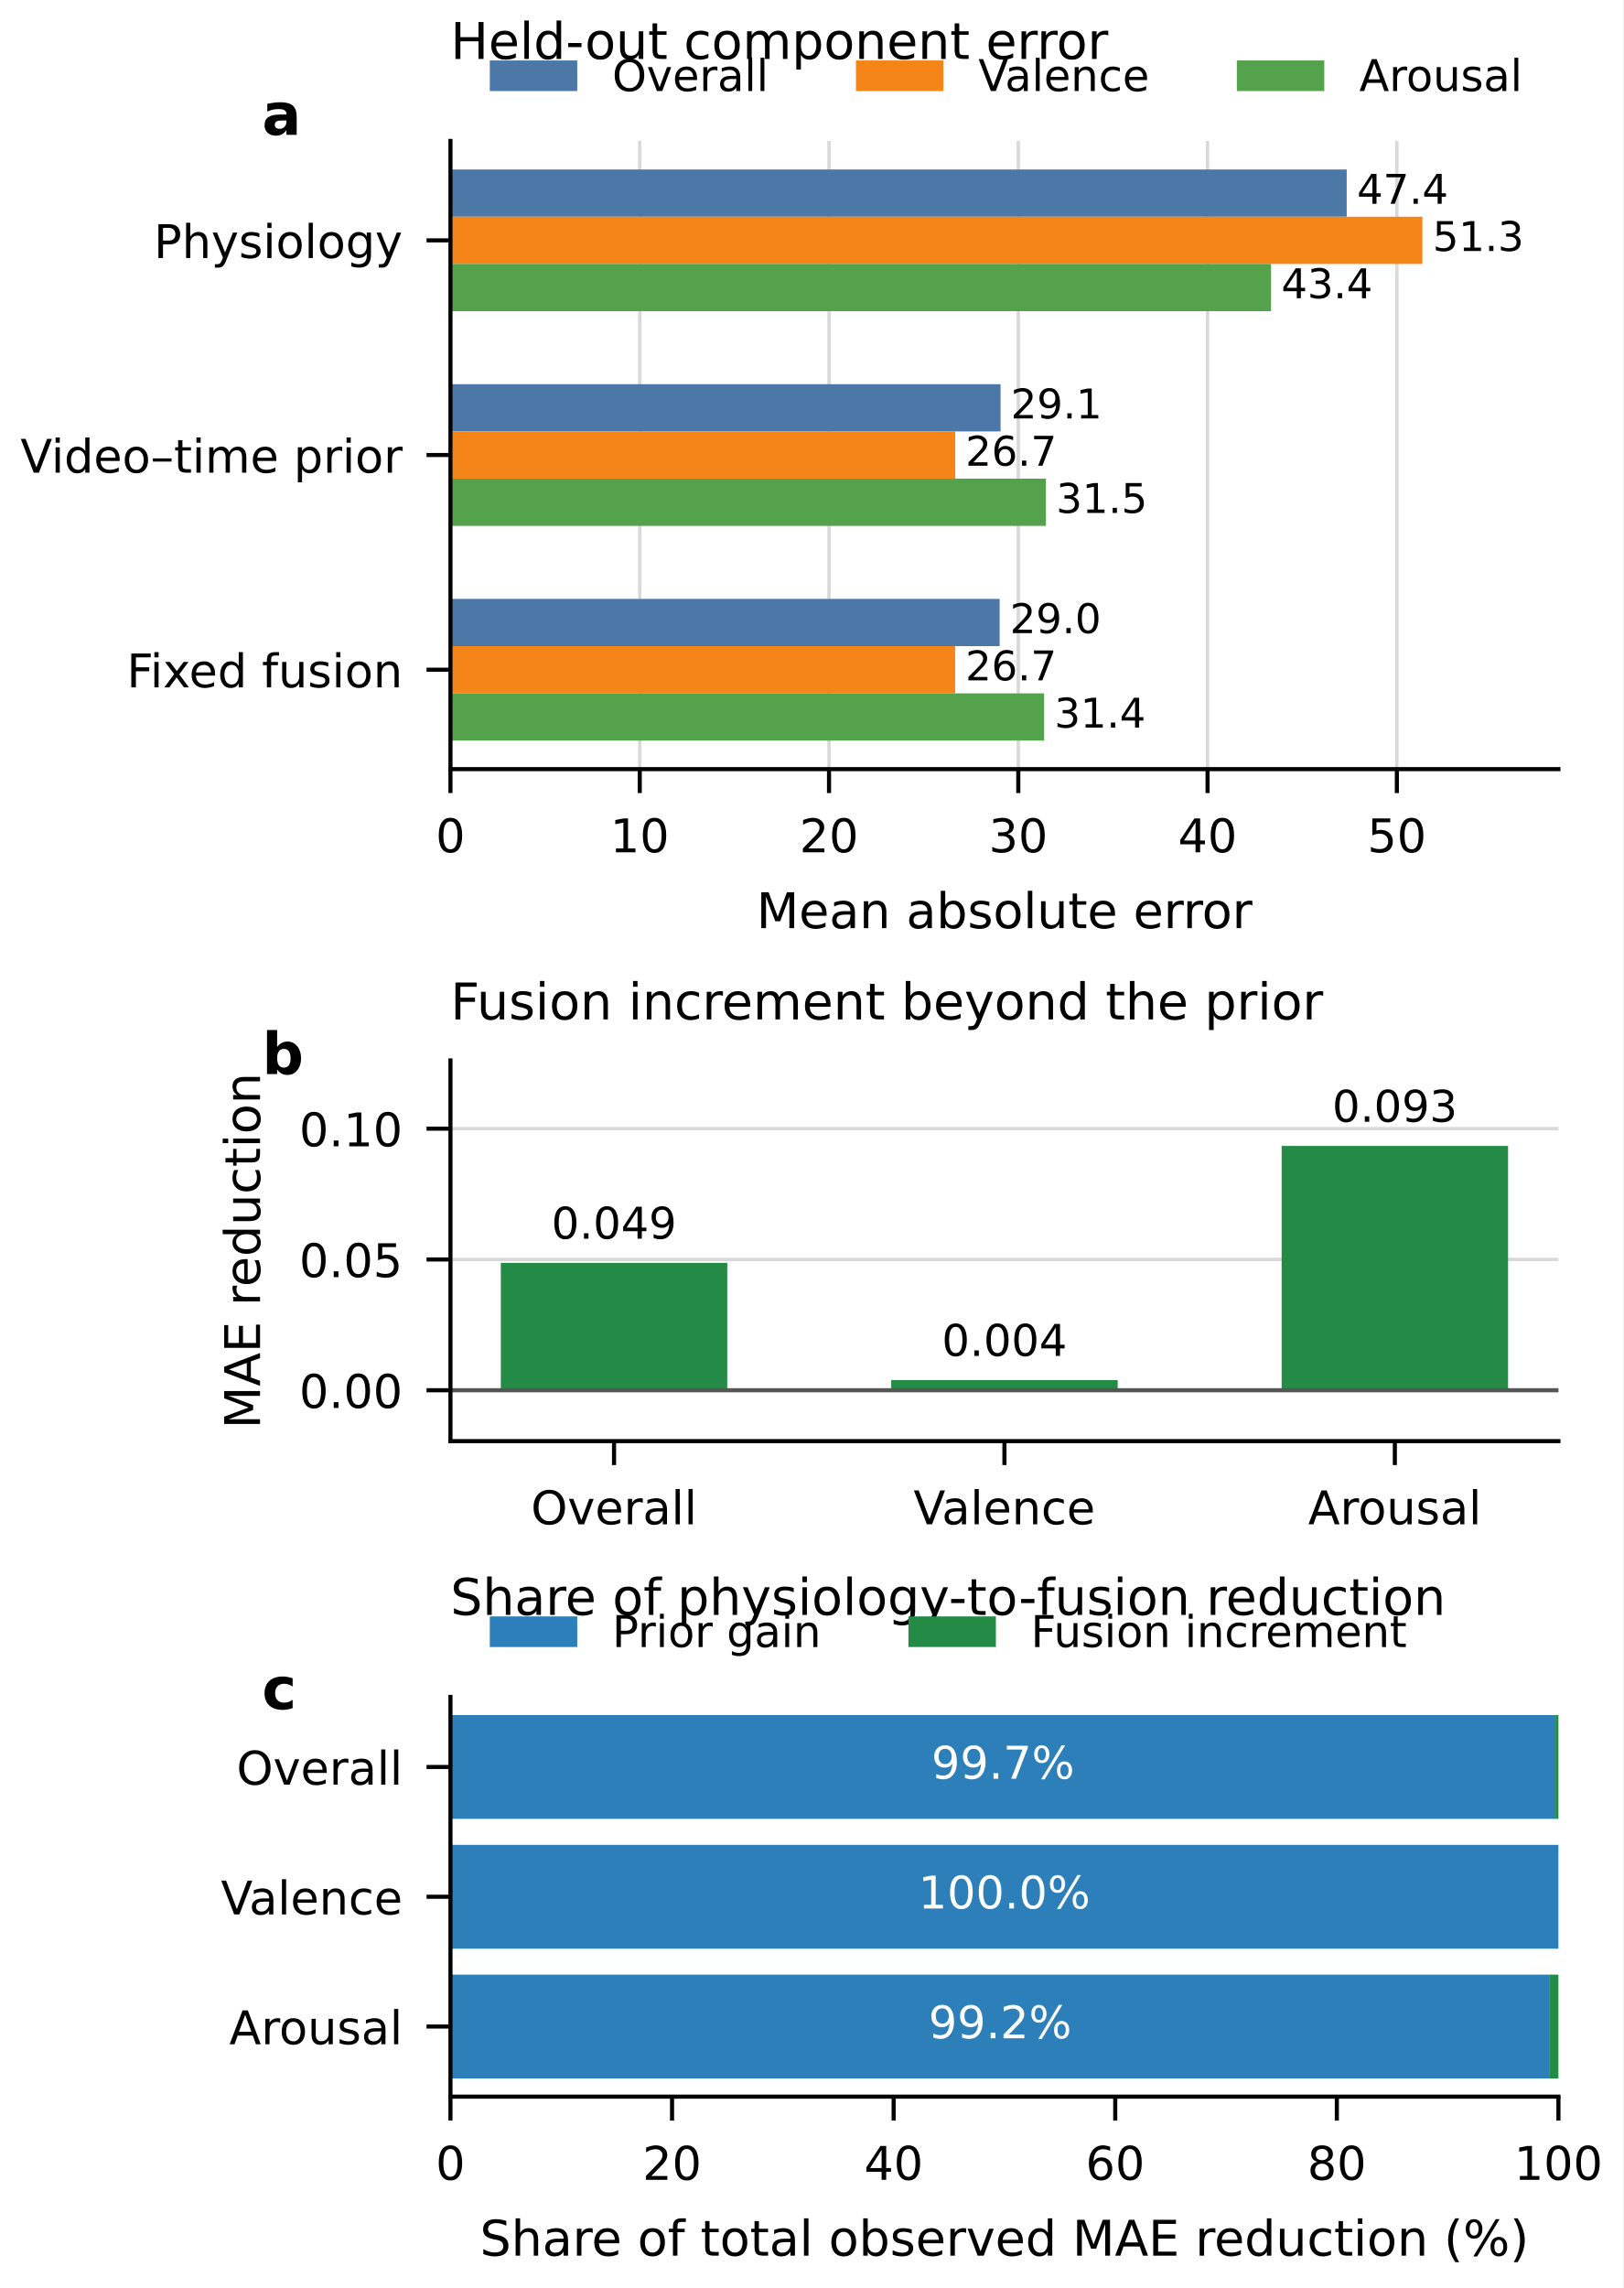
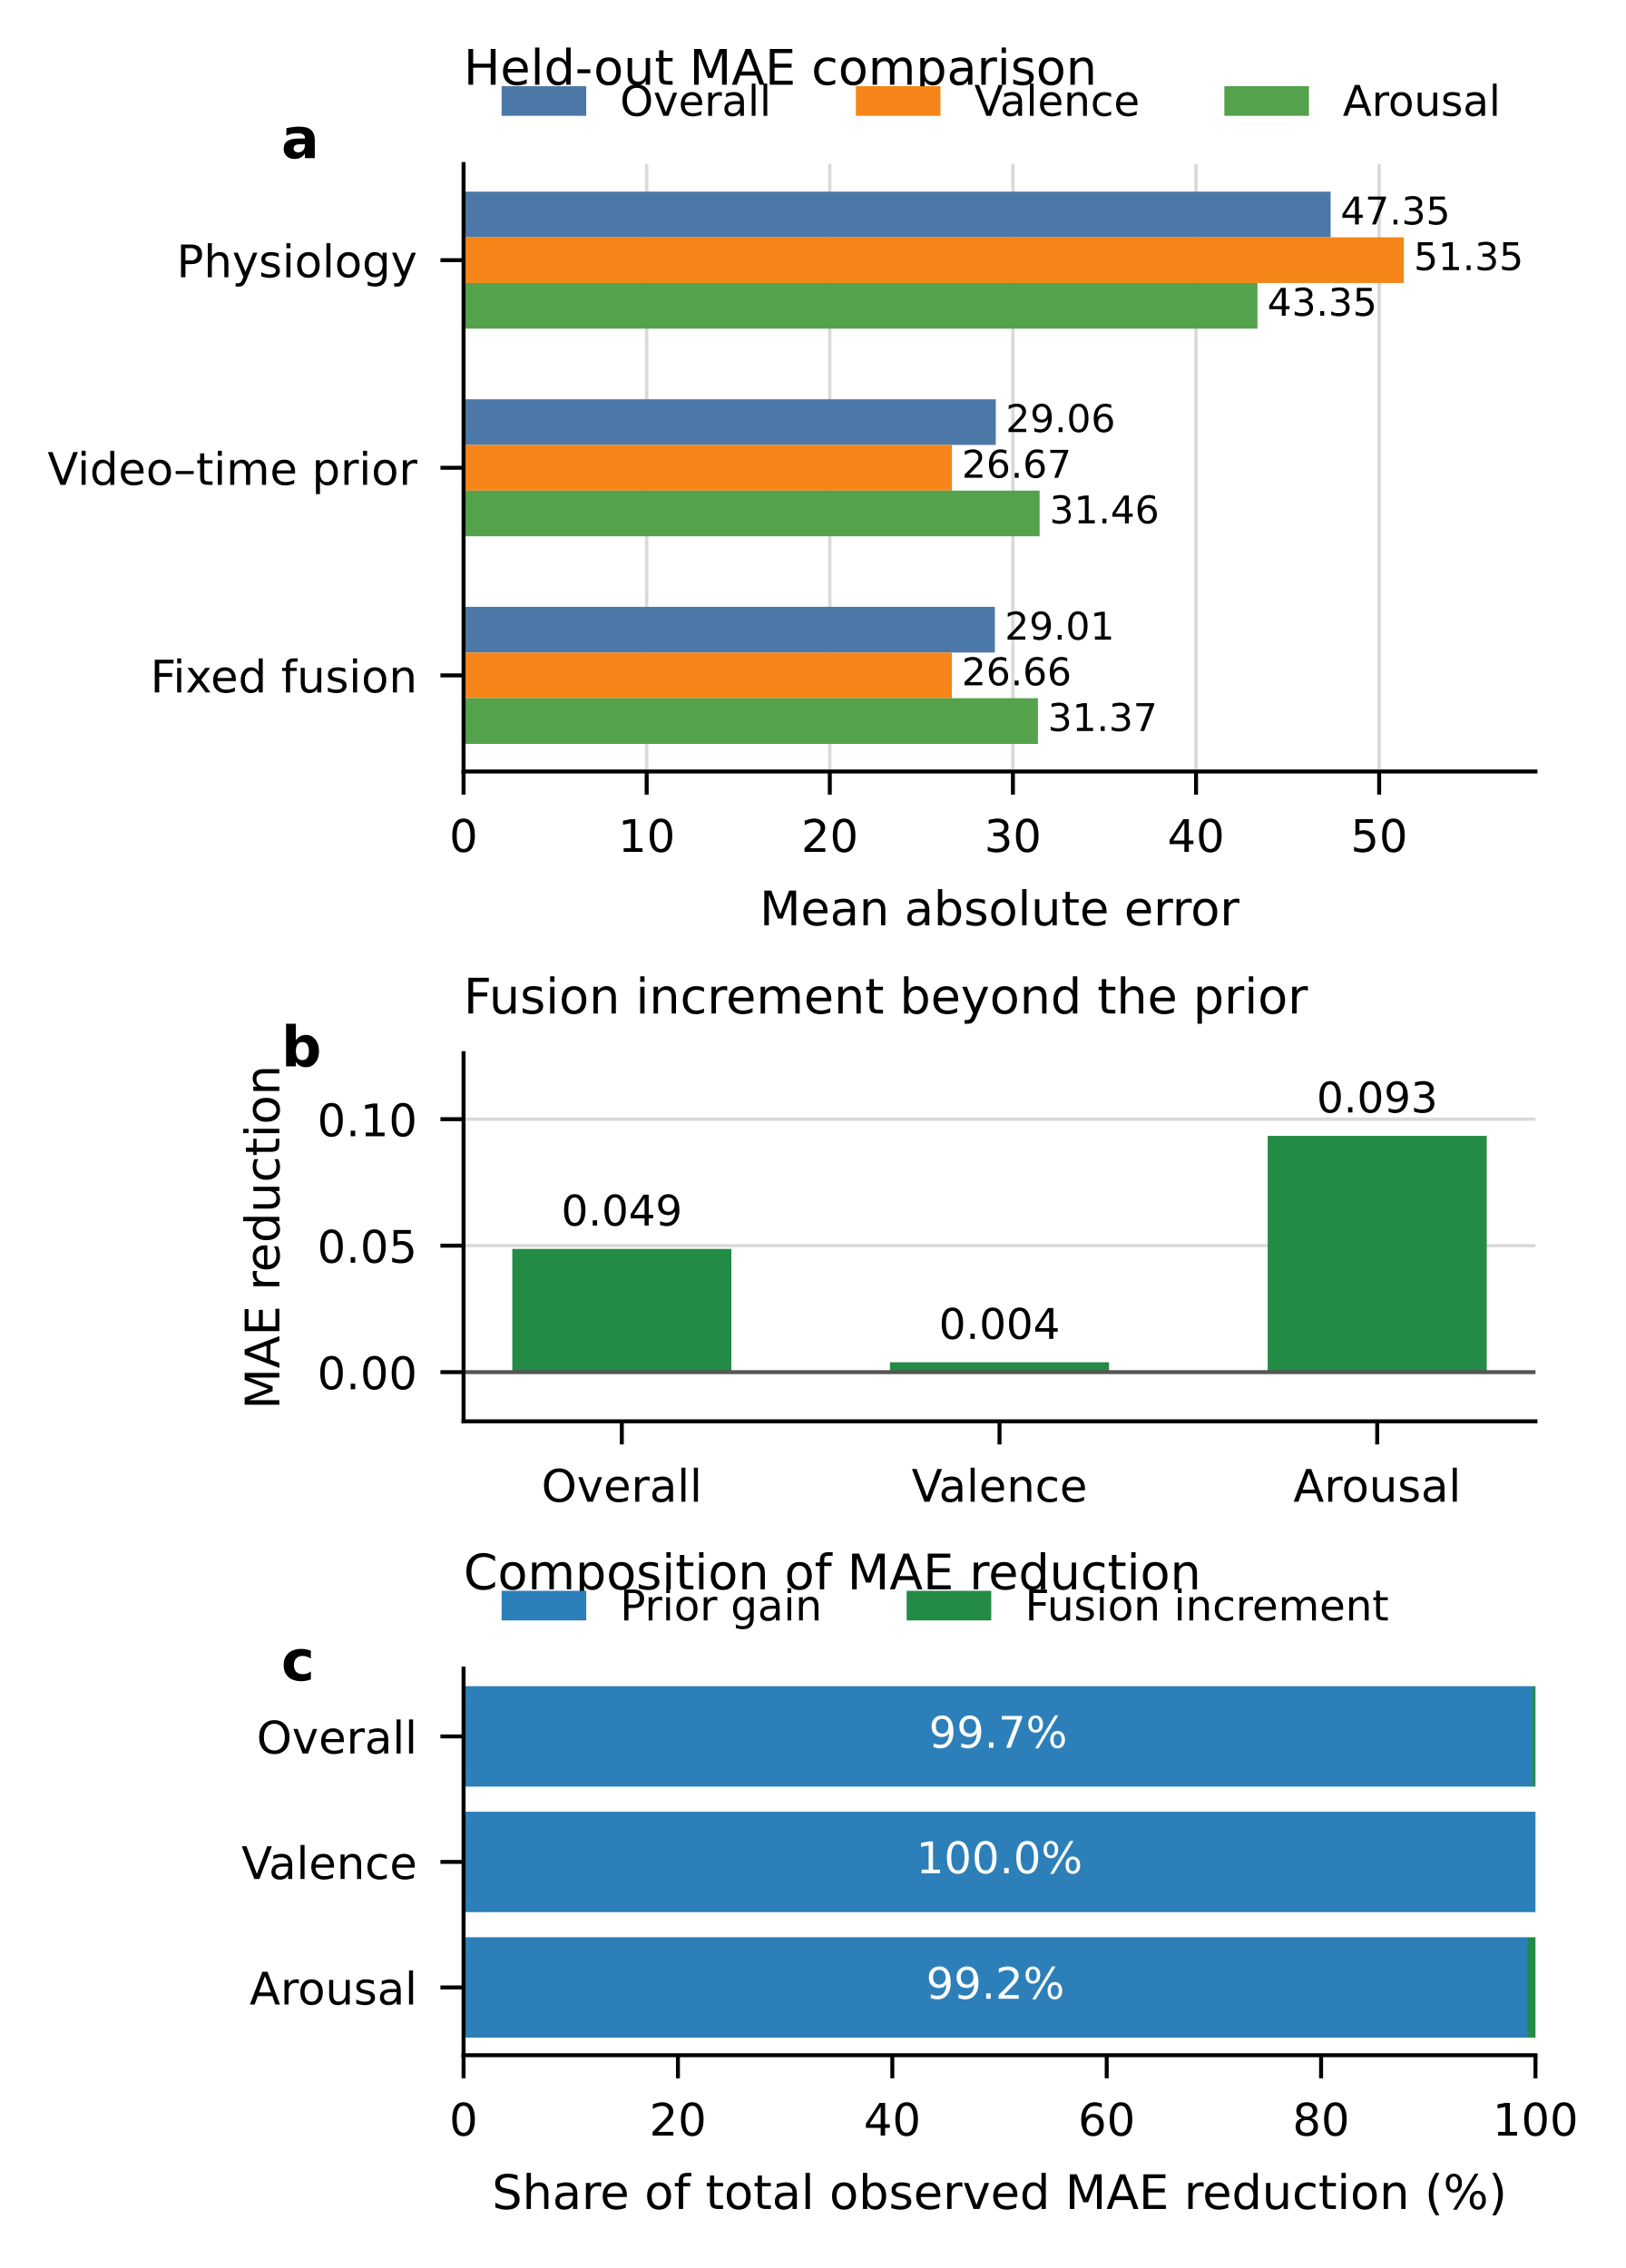
- <svg xmlns="http://www.w3.org/2000/svg" xmlns:xlink="http://www.w3.org/1999/xlink" width="237.6pt" height="334.8pt" viewBox="0 0 237.6 334.8" version="1.1">
+ <svg xmlns="http://www.w3.org/2000/svg" xmlns:xlink="http://www.w3.org/1999/xlink" width="246pt" height="343.2pt" viewBox="0 0 246 343.2" version="1.1">
  <defs>
    <style type="text/css">*{stroke-linejoin: round; stroke-linecap: butt}</style>
  </defs>
  <g id="figure_1">
    <g id="patch_1">
-       <path d="M 0 334.8 L 237.6 334.8 L 237.6 0 L 0 0 z " style="fill: #ffffff" />
+       <path d="M 0 343.2 L 246 343.2 L 246 0 L 0 0 z " style="fill: #ffffff" />
    </g>
    <g id="axes_1">
      <g id="patch_2">
-         <path d="M 65.934 112.545 L 228.11 112.545 L 228.11 20.623 L 65.934 20.623 z " style="fill: #ffffff" />
+         <path d="M 70.134 116.745 L 232.31 116.745 L 232.31 24.823 L 70.134 24.823 z " style="fill: #ffffff" />
      </g>
      <g id="matplotlib.axis_1">
        <g id="xtick_1">
          <g id="line2d_1">
-             <path d="M 65.934 112.545 L 65.934 20.623 " clip-path="url(#p6ee78f7e2d)" style="fill: none; stroke: #d9d9d9; stroke-width: 0.5; stroke-linecap: square" />
+             <path d="M 70.134 116.745 L 70.134 24.823 " clip-path="url(#pb60e70cdeb)" style="fill: none; stroke: #d9d9d9; stroke-width: 0.5; stroke-linecap: square" />
          </g>
          <g id="line2d_2">
            <defs>
-               <path id="m157e24581a" d="M 0 0 L 0 3.5 " style="stroke: #000000; stroke-width: 0.6" />
+               <path id="m65bafb1a4d" d="M 0 0 L 0 3.5 " style="stroke: #000000; stroke-width: 0.6" />
            </defs>
            <g>
-               <use xlink:href="#m157e24581a" x="65.934" y="112.545" style="stroke: #000000; stroke-width: 0.6" />
+               <use xlink:href="#m65bafb1a4d" x="70.134" y="116.745" style="stroke: #000000; stroke-width: 0.6" />
            </g>
          </g>
          <g id="text_1">
-             <text style="font-size: 6.8px; font-family: 'DejaVu Sans'; text-anchor: middle" x="65.934" y="124.712" transform="rotate(-0 65.93449 124.7116)">0</text>
+             <text style="font-size: 6.8px; font-family: 'DejaVu Sans'; text-anchor: middle" x="70.134" y="128.911" transform="rotate(-0 70.13425 128.9114)">0</text>
          </g>
        </g>
        <g id="xtick_2">
          <g id="line2d_3">
-             <path d="M 93.64 112.545 L 93.64 20.623 " clip-path="url(#p6ee78f7e2d)" style="fill: none; stroke: #d9d9d9; stroke-width: 0.5; stroke-linecap: square" />
+             <path d="M 97.839 116.745 L 97.839 24.823 " clip-path="url(#pb60e70cdeb)" style="fill: none; stroke: #d9d9d9; stroke-width: 0.5; stroke-linecap: square" />
          </g>
          <g id="line2d_4">
            <g>
-               <use xlink:href="#m157e24581a" x="93.64" y="112.545" style="stroke: #000000; stroke-width: 0.6" />
+               <use xlink:href="#m65bafb1a4d" x="97.839" y="116.745" style="stroke: #000000; stroke-width: 0.6" />
            </g>
          </g>
          <g id="text_2">
-             <text style="font-size: 6.8px; font-family: 'DejaVu Sans'; text-anchor: middle" x="93.64" y="124.712" transform="rotate(-0 93.63968 124.7116)">10</text>
+             <text style="font-size: 6.8px; font-family: 'DejaVu Sans'; text-anchor: middle" x="97.839" y="128.911" transform="rotate(-0 97.83944 128.9114)">10</text>
          </g>
        </g>
        <g id="xtick_3">
          <g id="line2d_5">
-             <path d="M 121.345 112.545 L 121.345 20.623 " clip-path="url(#p6ee78f7e2d)" style="fill: none; stroke: #d9d9d9; stroke-width: 0.5; stroke-linecap: square" />
+             <path d="M 125.545 116.745 L 125.545 24.823 " clip-path="url(#pb60e70cdeb)" style="fill: none; stroke: #d9d9d9; stroke-width: 0.5; stroke-linecap: square" />
          </g>
          <g id="line2d_6">
            <g>
-               <use xlink:href="#m157e24581a" x="121.345" y="112.545" style="stroke: #000000; stroke-width: 0.6" />
+               <use xlink:href="#m65bafb1a4d" x="125.545" y="116.745" style="stroke: #000000; stroke-width: 0.6" />
            </g>
          </g>
          <g id="text_3">
-             <text style="font-size: 6.8px; font-family: 'DejaVu Sans'; text-anchor: middle" x="121.345" y="124.712" transform="rotate(-0 121.3449 124.7116)">20</text>
+             <text style="font-size: 6.8px; font-family: 'DejaVu Sans'; text-anchor: middle" x="125.545" y="128.911" transform="rotate(-0 125.5446 128.9114)">20</text>
          </g>
        </g>
        <g id="xtick_4">
          <g id="line2d_7">
-             <path d="M 149.05 112.545 L 149.05 20.623 " clip-path="url(#p6ee78f7e2d)" style="fill: none; stroke: #d9d9d9; stroke-width: 0.5; stroke-linecap: square" />
+             <path d="M 153.25 116.745 L 153.25 24.823 " clip-path="url(#pb60e70cdeb)" style="fill: none; stroke: #d9d9d9; stroke-width: 0.5; stroke-linecap: square" />
          </g>
          <g id="line2d_8">
            <g>
-               <use xlink:href="#m157e24581a" x="149.05" y="112.545" style="stroke: #000000; stroke-width: 0.6" />
+               <use xlink:href="#m65bafb1a4d" x="153.25" y="116.745" style="stroke: #000000; stroke-width: 0.6" />
            </g>
          </g>
          <g id="text_4">
-             <text style="font-size: 6.8px; font-family: 'DejaVu Sans'; text-anchor: middle" x="149.05" y="124.712" transform="rotate(-0 149.0501 124.7116)">30</text>
+             <text style="font-size: 6.8px; font-family: 'DejaVu Sans'; text-anchor: middle" x="153.25" y="128.911" transform="rotate(-0 153.2498 128.9114)">30</text>
          </g>
        </g>
        <g id="xtick_5">
          <g id="line2d_9">
-             <path d="M 176.755 112.545 L 176.755 20.623 " clip-path="url(#p6ee78f7e2d)" style="fill: none; stroke: #d9d9d9; stroke-width: 0.5; stroke-linecap: square" />
+             <path d="M 180.955 116.745 L 180.955 24.823 " clip-path="url(#pb60e70cdeb)" style="fill: none; stroke: #d9d9d9; stroke-width: 0.5; stroke-linecap: square" />
          </g>
          <g id="line2d_10">
            <g>
-               <use xlink:href="#m157e24581a" x="176.755" y="112.545" style="stroke: #000000; stroke-width: 0.6" />
+               <use xlink:href="#m65bafb1a4d" x="180.955" y="116.745" style="stroke: #000000; stroke-width: 0.6" />
            </g>
          </g>
          <g id="text_5">
-             <text style="font-size: 6.8px; font-family: 'DejaVu Sans'; text-anchor: middle" x="176.755" y="124.712" transform="rotate(-0 176.7553 124.7116)">40</text>
+             <text style="font-size: 6.8px; font-family: 'DejaVu Sans'; text-anchor: middle" x="180.955" y="128.911" transform="rotate(-0 180.955 128.9114)">40</text>
          </g>
        </g>
        <g id="xtick_6">
          <g id="line2d_11">
-             <path d="M 204.46 112.545 L 204.46 20.623 " clip-path="url(#p6ee78f7e2d)" style="fill: none; stroke: #d9d9d9; stroke-width: 0.5; stroke-linecap: square" />
+             <path d="M 208.66 116.745 L 208.66 24.823 " clip-path="url(#pb60e70cdeb)" style="fill: none; stroke: #d9d9d9; stroke-width: 0.5; stroke-linecap: square" />
          </g>
          <g id="line2d_12">
            <g>
-               <use xlink:href="#m157e24581a" x="204.46" y="112.545" style="stroke: #000000; stroke-width: 0.6" />
+               <use xlink:href="#m65bafb1a4d" x="208.66" y="116.745" style="stroke: #000000; stroke-width: 0.6" />
            </g>
          </g>
          <g id="text_6">
-             <text style="font-size: 6.8px; font-family: 'DejaVu Sans'; text-anchor: middle" x="204.46" y="124.712" transform="rotate(-0 204.4604 124.7116)">50</text>
+             <text style="font-size: 6.8px; font-family: 'DejaVu Sans'; text-anchor: middle" x="208.66" y="128.911" transform="rotate(-0 208.6602 128.9114)">50</text>
          </g>
        </g>
        <g id="text_7">
-           <text style="font-size: 7.2px; font-family: 'DejaVu Sans'; text-anchor: middle" x="147.022" y="135.816" transform="rotate(-0 147.0223 135.8161)">Mean absolute error</text>
+           <text style="font-size: 7.2px; font-family: 'DejaVu Sans'; text-anchor: middle" x="151.222" y="140.016" transform="rotate(-0 151.222 140.0158)">Mean absolute error</text>
        </g>
      </g>
      <g id="matplotlib.axis_2">
        <g id="ytick_1">
          <g id="line2d_13">
            <defs>
-               <path id="ma458f6f0ef" d="M 0 0 L -3.5 0 " style="stroke: #000000; stroke-width: 0.6" />
+               <path id="m378b706737" d="M 0 0 L -3.5 0 " style="stroke: #000000; stroke-width: 0.6" />
            </defs>
            <g>
-               <use xlink:href="#ma458f6f0ef" x="65.934" y="35.169" style="stroke: #000000; stroke-width: 0.6" />
+               <use xlink:href="#m378b706737" x="70.134" y="39.368" style="stroke: #000000; stroke-width: 0.6" />
            </g>
          </g>
          <g id="text_8">
-             <text style="font-size: 6.8px; font-family: 'DejaVu Sans'; text-anchor: end" x="58.934" y="37.752" transform="rotate(-0 58.93449 37.75199)">Physiology</text>
+             <text style="font-size: 6.8px; font-family: 'DejaVu Sans'; text-anchor: end" x="63.134" y="41.952" transform="rotate(-0 63.13425 41.95175)">Physiology</text>
          </g>
        </g>
        <g id="ytick_2">
          <g id="line2d_14">
            <g>
-               <use xlink:href="#ma458f6f0ef" x="65.934" y="66.584" style="stroke: #000000; stroke-width: 0.6" />
+               <use xlink:href="#m378b706737" x="70.134" y="70.784" style="stroke: #000000; stroke-width: 0.6" />
            </g>
          </g>
          <g id="text_9">
-             <text style="font-size: 6.8px; font-family: 'DejaVu Sans'; text-anchor: end" x="58.934" y="69.168" transform="rotate(-0 58.93449 69.16761)">Video–time prior</text>
+             <text style="font-size: 6.8px; font-family: 'DejaVu Sans'; text-anchor: end" x="63.134" y="73.367" transform="rotate(-0 63.13425 73.36737)">Video–time prior</text>
          </g>
        </g>
        <g id="ytick_3">
          <g id="line2d_15">
            <g>
-               <use xlink:href="#ma458f6f0ef" x="65.934" y="98" style="stroke: #000000; stroke-width: 0.6" />
+               <use xlink:href="#m378b706737" x="70.134" y="102.2" style="stroke: #000000; stroke-width: 0.6" />
            </g>
          </g>
          <g id="text_10">
-             <text style="font-size: 6.8px; font-family: 'DejaVu Sans'; text-anchor: end" x="58.934" y="100.583" transform="rotate(-0 58.93449 100.5832)">Fixed fusion</text>
+             <text style="font-size: 6.8px; font-family: 'DejaVu Sans'; text-anchor: end" x="63.134" y="104.783" transform="rotate(-0 63.13425 104.783)">Fixed fusion</text>
          </g>
        </g>
      </g>
      <g id="patch_3">
-         <path d="M 65.934 24.801 L 197.121 24.801 L 197.121 31.713 L 65.934 31.713 z " clip-path="url(#p6ee78f7e2d)" style="fill: #4c78a8" />
+         <path d="M 70.134 29.001 L 201.321 29.001 L 201.321 35.913 L 70.134 35.913 z " clip-path="url(#pb60e70cdeb)" style="fill: #4c78a8" />
      </g>
      <g id="patch_4">
-         <path d="M 65.934 56.217 L 146.455 56.217 L 146.455 63.128 L 65.934 63.128 z " clip-path="url(#p6ee78f7e2d)" style="fill: #4c78a8" />
+         <path d="M 70.134 60.417 L 150.655 60.417 L 150.655 67.328 L 70.134 67.328 z " clip-path="url(#pb60e70cdeb)" style="fill: #4c78a8" />
      </g>
      <g id="patch_5">
-         <path d="M 65.934 87.633 L 146.32 87.633 L 146.32 94.544 L 65.934 94.544 z " clip-path="url(#p6ee78f7e2d)" style="fill: #4c78a8" />
+         <path d="M 70.134 91.832 L 150.52 91.832 L 150.52 98.744 L 70.134 98.744 z " clip-path="url(#pb60e70cdeb)" style="fill: #4c78a8" />
      </g>
      <g id="patch_6">
-         <path d="M 65.934 31.713 L 208.194 31.713 L 208.194 38.624 L 65.934 38.624 z " clip-path="url(#p6ee78f7e2d)" style="fill: #f58518" />
+         <path d="M 70.134 35.913 L 212.393 35.913 L 212.393 42.824 L 70.134 42.824 z " clip-path="url(#pb60e70cdeb)" style="fill: #f58518" />
      </g>
      <g id="patch_7">
-         <path d="M 65.934 63.128 L 139.819 63.128 L 139.819 70.04 L 65.934 70.04 z " clip-path="url(#p6ee78f7e2d)" style="fill: #f58518" />
+         <path d="M 70.134 67.328 L 144.019 67.328 L 144.019 74.24 L 70.134 74.24 z " clip-path="url(#pb60e70cdeb)" style="fill: #f58518" />
      </g>
      <g id="patch_8">
-         <path d="M 65.934 94.544 L 139.808 94.544 L 139.808 101.455 L 65.934 101.455 z " clip-path="url(#p6ee78f7e2d)" style="fill: #f58518" />
+         <path d="M 70.134 98.744 L 144.008 98.744 L 144.008 105.655 L 70.134 105.655 z " clip-path="url(#pb60e70cdeb)" style="fill: #f58518" />
      </g>
      <g id="patch_9">
-         <path d="M 65.934 38.624 L 186.048 38.624 L 186.048 45.536 L 65.934 45.536 z " clip-path="url(#p6ee78f7e2d)" style="fill: #54a24b" />
+         <path d="M 70.134 42.824 L 190.248 42.824 L 190.248 49.735 L 70.134 49.735 z " clip-path="url(#pb60e70cdeb)" style="fill: #54a24b" />
      </g>
      <g id="patch_10">
-         <path d="M 65.934 70.04 L 153.091 70.04 L 153.091 76.951 L 65.934 76.951 z " clip-path="url(#p6ee78f7e2d)" style="fill: #54a24b" />
+         <path d="M 70.134 74.24 L 157.291 74.24 L 157.291 81.151 L 70.134 81.151 z " clip-path="url(#pb60e70cdeb)" style="fill: #54a24b" />
      </g>
      <g id="patch_11">
-         <path d="M 65.934 101.455 L 152.832 101.455 L 152.832 108.367 L 65.934 108.367 z " clip-path="url(#p6ee78f7e2d)" style="fill: #54a24b" />
+         <path d="M 70.134 105.655 L 157.032 105.655 L 157.032 112.567 L 70.134 112.567 z " clip-path="url(#pb60e70cdeb)" style="fill: #54a24b" />
      </g>
      <g id="patch_12">
-         <path d="M 65.934 112.545 L 65.934 20.623 " style="fill: none; stroke: #000000; stroke-width: 0.6; stroke-linejoin: miter; stroke-linecap: square" />
+         <path d="M 70.134 116.745 L 70.134 24.823 " style="fill: none; stroke: #000000; stroke-width: 0.6; stroke-linejoin: miter; stroke-linecap: square" />
      </g>
      <g id="patch_13">
-         <path d="M 65.934 112.545 L 228.11 112.545 " style="fill: none; stroke: #000000; stroke-width: 0.6; stroke-linejoin: miter; stroke-linecap: square" />
+         <path d="M 70.134 116.745 L 232.31 116.745 " style="fill: none; stroke: #000000; stroke-width: 0.6; stroke-linejoin: miter; stroke-linecap: square" />
      </g>
      <g id="text_11">
-         <text style="font-size: 6px; font-family: 'DejaVu Sans'; text-anchor: start" x="198.621" y="29.816" transform="rotate(-0 198.6211 29.81567)">47.4</text>
+         <text style="font-size: 5.8px; font-family: 'DejaVu Sans'; text-anchor: start" x="202.821" y="33.963" transform="rotate(-0 202.8208 33.96348)">47.35</text>
      </g>
      <g id="text_12">
-         <text style="font-size: 6px; font-family: 'DejaVu Sans'; text-anchor: start" x="147.955" y="61.231" transform="rotate(-0 147.9549 61.2313)">29.1</text>
+         <text style="font-size: 5.8px; font-family: 'DejaVu Sans'; text-anchor: start" x="152.155" y="65.379" transform="rotate(-0 152.1547 65.3791)">29.06</text>
      </g>
      <g id="text_13">
-         <text style="font-size: 6px; font-family: 'DejaVu Sans'; text-anchor: start" x="147.82" y="92.647" transform="rotate(-0 147.82 92.64692)">29.0</text>
+         <text style="font-size: 5.8px; font-family: 'DejaVu Sans'; text-anchor: start" x="152.02" y="96.795" transform="rotate(-0 152.0198 96.79473)">29.01</text>
      </g>
      <g id="text_14">
-         <text style="font-size: 6px; font-family: 'DejaVu Sans'; text-anchor: start" x="209.694" y="36.727" transform="rotate(-0 209.6937 36.72711)">51.3</text>
+         <text style="font-size: 5.8px; font-family: 'DejaVu Sans'; text-anchor: start" x="213.893" y="40.875" transform="rotate(-0 213.8935 40.87492)">51.35</text>
      </g>
      <g id="text_15">
-         <text style="font-size: 6px; font-family: 'DejaVu Sans'; text-anchor: start" x="141.319" y="68.143" transform="rotate(-0 141.319 68.14273)">26.7</text>
+         <text style="font-size: 5.8px; font-family: 'DejaVu Sans'; text-anchor: start" x="145.519" y="72.291" transform="rotate(-0 145.5187 72.29054)">26.67</text>
      </g>
      <g id="text_16">
-         <text style="font-size: 6px; font-family: 'DejaVu Sans'; text-anchor: start" x="141.308" y="99.558" transform="rotate(-0 141.3082 99.55836)">26.7</text>
+         <text style="font-size: 5.8px; font-family: 'DejaVu Sans'; text-anchor: start" x="145.508" y="103.706" transform="rotate(-0 145.5079 103.7062)">26.66</text>
      </g>
      <g id="text_17">
-         <text style="font-size: 6px; font-family: 'DejaVu Sans'; text-anchor: start" x="187.548" y="43.639" transform="rotate(-0 187.5484 43.63855)">43.4</text>
+         <text style="font-size: 5.8px; font-family: 'DejaVu Sans'; text-anchor: start" x="191.748" y="47.786" transform="rotate(-0 191.7482 47.78636)">43.35</text>
      </g>
      <g id="text_18">
-         <text style="font-size: 6px; font-family: 'DejaVu Sans'; text-anchor: start" x="154.591" y="75.054" transform="rotate(-0 154.5909 75.05417)">31.5</text>
+         <text style="font-size: 5.8px; font-family: 'DejaVu Sans'; text-anchor: start" x="158.791" y="79.202" transform="rotate(-0 158.7906 79.20198)">31.46</text>
      </g>
      <g id="text_19">
-         <text style="font-size: 6px; font-family: 'DejaVu Sans'; text-anchor: start" x="154.332" y="106.47" transform="rotate(-0 154.3321 106.4698)">31.4</text>
+         <text style="font-size: 5.8px; font-family: 'DejaVu Sans'; text-anchor: start" x="158.532" y="110.618" transform="rotate(-0 158.5319 110.6176)">31.37</text>
      </g>
      <g id="text_20">
-         <text style="font-weight: 700; font-size: 8.5px; font-family: 'DejaVu Sans'; text-anchor: start" x="38.365" y="19.727" transform="rotate(-0 38.36465 19.72732)">a</text>
+         <text style="font-weight: 700; font-size: 8.5px; font-family: 'DejaVu Sans'; text-anchor: start" x="42.564" y="23.927" transform="rotate(-0 42.56441 23.92708)">a</text>
      </g>
      <g id="text_21">
-         <text style="font-size: 7.4px; font-family: 'DejaVu Sans'; text-anchor: start" x="65.934" y="8.623" transform="rotate(-0 65.93449 8.623084)">Held-out component error</text>
+         <text style="font-size: 7.4px; font-family: 'DejaVu Sans'; text-anchor: start" x="70.134" y="12.823" transform="rotate(-0 70.13425 12.82284)">Held-out MAE comparison</text>
      </g>
      <g id="legend_1">
        <g id="patch_14">
-           <path d="M 71.694 13.326 L 84.494 13.326 L 84.494 8.846 L 71.694 8.846 z " style="fill: #4c78a8" />
+           <path d="M 75.894 17.525 L 88.694 17.525 L 88.694 13.045 L 75.894 13.045 z " style="fill: #4c78a8" />
        </g>
        <g id="text_22">
-           <text style="font-size: 6.4px; font-family: 'DejaVu Sans'; text-anchor: start" x="89.614" y="13.326" transform="rotate(-0 89.61449 13.32558)">Overall</text>
+           <text style="font-size: 6.4px; font-family: 'DejaVu Sans'; text-anchor: start" x="93.814" y="17.525" transform="rotate(-0 93.81425 17.52534)">Overall</text>
        </g>
        <g id="patch_15">
-           <path d="M 125.287 13.326 L 138.087 13.326 L 138.087 8.846 L 125.287 8.846 z " style="fill: #f58518" />
+           <path d="M 129.487 17.525 L 142.287 17.525 L 142.287 13.045 L 129.487 13.045 z " style="fill: #f58518" />
        </g>
        <g id="text_23">
-           <text style="font-size: 6.4px; font-family: 'DejaVu Sans'; text-anchor: start" x="143.207" y="13.326" transform="rotate(-0 143.2075 13.32558)">Valence</text>
+           <text style="font-size: 6.4px; font-family: 'DejaVu Sans'; text-anchor: start" x="147.407" y="17.525" transform="rotate(-0 147.4073 17.52534)">Valence</text>
        </g>
        <g id="patch_16">
-           <path d="M 181.039 13.326 L 193.839 13.326 L 193.839 8.846 L 181.039 8.846 z " style="fill: #54a24b" />
+           <path d="M 185.239 17.525 L 198.039 17.525 L 198.039 13.045 L 185.239 13.045 z " style="fill: #54a24b" />
        </g>
        <g id="text_24">
-           <text style="font-size: 6.4px; font-family: 'DejaVu Sans'; text-anchor: start" x="198.959" y="13.326" transform="rotate(-0 198.9595 13.32558)">Arousal</text>
+           <text style="font-size: 6.4px; font-family: 'DejaVu Sans'; text-anchor: start" x="203.159" y="17.525" transform="rotate(-0 203.1592 17.52534)">Arousal</text>
        </g>
      </g>
    </g>
    <g id="axes_2">
      <g id="patch_17">
-         <path d="M 65.934 210.879 L 228.11 210.879 L 228.11 155.169 L 65.934 155.169 z " style="fill: #ffffff" />
+         <path d="M 70.134 215.079 L 232.31 215.079 L 232.31 159.369 L 70.134 159.369 z " style="fill: #ffffff" />
      </g>
      <g id="matplotlib.axis_3">
        <g id="xtick_7">
          <g id="line2d_16">
            <g>
-               <use xlink:href="#m157e24581a" x="89.878" y="210.879" style="stroke: #000000; stroke-width: 0.6" />
+               <use xlink:href="#m65bafb1a4d" x="94.078" y="215.079" style="stroke: #000000; stroke-width: 0.6" />
            </g>
          </g>
          <g id="text_25">
-             <text style="font-size: 6.8px; font-family: 'DejaVu Sans'; text-anchor: middle" x="89.878" y="223.046" transform="rotate(-0 89.87795 223.0464)">Overall</text>
+             <text style="font-size: 6.8px; font-family: 'DejaVu Sans'; text-anchor: middle" x="94.078" y="227.246" transform="rotate(-0 94.07771 227.2462)">Overall</text>
          </g>
        </g>
        <g id="xtick_8">
          <g id="line2d_17">
            <g>
-               <use xlink:href="#m157e24581a" x="147.022" y="210.879" style="stroke: #000000; stroke-width: 0.6" />
+               <use xlink:href="#m65bafb1a4d" x="151.222" y="215.079" style="stroke: #000000; stroke-width: 0.6" />
            </g>
          </g>
          <g id="text_26">
-             <text style="font-size: 6.8px; font-family: 'DejaVu Sans'; text-anchor: middle" x="147.022" y="223.046" transform="rotate(-0 147.0223 223.0464)">Valence</text>
+             <text style="font-size: 6.8px; font-family: 'DejaVu Sans'; text-anchor: middle" x="151.222" y="227.246" transform="rotate(-0 151.222 227.2462)">Valence</text>
          </g>
        </g>
        <g id="xtick_9">
          <g id="line2d_18">
            <g>
-               <use xlink:href="#m157e24581a" x="204.167" y="210.879" style="stroke: #000000; stroke-width: 0.6" />
+               <use xlink:href="#m65bafb1a4d" x="208.366" y="215.079" style="stroke: #000000; stroke-width: 0.6" />
            </g>
          </g>
          <g id="text_27">
-             <text style="font-size: 6.8px; font-family: 'DejaVu Sans'; text-anchor: middle" x="204.167" y="223.046" transform="rotate(-0 204.1665 223.0464)">Arousal</text>
+             <text style="font-size: 6.8px; font-family: 'DejaVu Sans'; text-anchor: middle" x="208.366" y="227.246" transform="rotate(-0 208.3663 227.2462)">Arousal</text>
          </g>
        </g>
      </g>
      <g id="matplotlib.axis_4">
        <g id="ytick_4">
          <g id="line2d_19">
-             <path d="M 65.934 203.434 L 228.11 203.434 " clip-path="url(#p6fc3120535)" style="fill: none; stroke: #d9d9d9; stroke-width: 0.5; stroke-linecap: square" />
+             <path d="M 70.134 207.634 L 232.31 207.634 " clip-path="url(#p659e5107f9)" style="fill: none; stroke: #d9d9d9; stroke-width: 0.5; stroke-linecap: square" />
          </g>
          <g id="line2d_20">
            <g>
-               <use xlink:href="#ma458f6f0ef" x="65.934" y="203.434" style="stroke: #000000; stroke-width: 0.6" />
+               <use xlink:href="#m378b706737" x="70.134" y="207.634" style="stroke: #000000; stroke-width: 0.6" />
            </g>
          </g>
          <g id="text_28">
-             <text style="font-size: 6.8px; font-family: 'DejaVu Sans'; text-anchor: end" x="58.934" y="206.018" transform="rotate(-0 58.93449 206.0175)">0.00</text>
+             <text style="font-size: 6.8px; font-family: 'DejaVu Sans'; text-anchor: end" x="63.134" y="210.217" transform="rotate(-0 63.13425 210.2173)">0.00</text>
          </g>
        </g>
        <g id="ytick_5">
          <g id="line2d_21">
-             <path d="M 65.934 184.295 L 228.11 184.295 " clip-path="url(#p6fc3120535)" style="fill: none; stroke: #d9d9d9; stroke-width: 0.5; stroke-linecap: square" />
+             <path d="M 70.134 188.495 L 232.31 188.495 " clip-path="url(#p659e5107f9)" style="fill: none; stroke: #d9d9d9; stroke-width: 0.5; stroke-linecap: square" />
          </g>
          <g id="line2d_22">
            <g>
-               <use xlink:href="#ma458f6f0ef" x="65.934" y="184.295" style="stroke: #000000; stroke-width: 0.6" />
+               <use xlink:href="#m378b706737" x="70.134" y="188.495" style="stroke: #000000; stroke-width: 0.6" />
            </g>
          </g>
          <g id="text_29">
-             <text style="font-size: 6.8px; font-family: 'DejaVu Sans'; text-anchor: end" x="58.934" y="186.878" transform="rotate(-0 58.93449 186.8783)">0.05</text>
+             <text style="font-size: 6.8px; font-family: 'DejaVu Sans'; text-anchor: end" x="63.134" y="191.078" transform="rotate(-0 63.13425 191.0781)">0.05</text>
          </g>
        </g>
        <g id="ytick_6">
          <g id="line2d_23">
-             <path d="M 65.934 165.156 L 228.11 165.156 " clip-path="url(#p6fc3120535)" style="fill: none; stroke: #d9d9d9; stroke-width: 0.5; stroke-linecap: square" />
+             <path d="M 70.134 169.356 L 232.31 169.356 " clip-path="url(#p659e5107f9)" style="fill: none; stroke: #d9d9d9; stroke-width: 0.5; stroke-linecap: square" />
          </g>
          <g id="line2d_24">
            <g>
-               <use xlink:href="#ma458f6f0ef" x="65.934" y="165.156" style="stroke: #000000; stroke-width: 0.6" />
+               <use xlink:href="#m378b706737" x="70.134" y="169.356" style="stroke: #000000; stroke-width: 0.6" />
            </g>
          </g>
          <g id="text_30">
-             <text style="font-size: 6.8px; font-family: 'DejaVu Sans'; text-anchor: end" x="58.934" y="167.739" transform="rotate(-0 58.93449 167.7391)">0.10</text>
+             <text style="font-size: 6.8px; font-family: 'DejaVu Sans'; text-anchor: end" x="63.134" y="171.939" transform="rotate(-0 63.13425 171.9389)">0.10</text>
          </g>
        </g>
        <g id="text_31">
-           <text style="font-size: 7.2px; font-family: 'DejaVu Sans'; text-anchor: middle" x="38.064" y="183.024" transform="rotate(-90 38.06418 183.0243)">MAE reduction</text>
+           <text style="font-size: 7.2px; font-family: 'DejaVu Sans'; text-anchor: middle" x="42.264" y="187.224" transform="rotate(-90 42.26394 187.224)">MAE reduction</text>
        </g>
      </g>
      <g id="patch_18">
-         <path d="M 73.306 203.434 L 106.45 203.434 L 106.45 184.793 L 73.306 184.793 z " clip-path="url(#p6fc3120535)" style="fill: #238b45" />
+         <path d="M 77.506 207.634 L 110.65 207.634 L 110.65 188.992 L 77.506 188.992 z " clip-path="url(#p659e5107f9)" style="fill: #238b45" />
      </g>
      <g id="patch_19">
-         <path d="M 130.45 203.434 L 163.594 203.434 L 163.594 201.941 L 130.45 201.941 z " clip-path="url(#p6fc3120535)" style="fill: #238b45" />
+         <path d="M 134.65 207.634 L 167.794 207.634 L 167.794 206.141 L 134.65 206.141 z " clip-path="url(#p659e5107f9)" style="fill: #238b45" />
      </g>
      <g id="patch_20">
-         <path d="M 187.595 203.434 L 220.738 203.434 L 220.738 167.682 L 187.595 167.682 z " clip-path="url(#p6fc3120535)" style="fill: #238b45" />
+         <path d="M 191.794 207.634 L 224.938 207.634 L 224.938 171.882 L 191.794 171.882 z " clip-path="url(#p659e5107f9)" style="fill: #238b45" />
      </g>
      <g id="line2d_25">
-         <path d="M 65.934 203.434 L 228.11 203.434 " clip-path="url(#p6fc3120535)" style="fill: none; stroke: #555555; stroke-width: 0.6; stroke-linecap: square" />
+         <path d="M 70.134 207.634 L 232.31 207.634 " clip-path="url(#p659e5107f9)" style="fill: none; stroke: #555555; stroke-width: 0.6; stroke-linecap: square" />
      </g>
      <g id="patch_21">
-         <path d="M 65.934 210.879 L 65.934 155.169 " style="fill: none; stroke: #000000; stroke-width: 0.6; stroke-linejoin: miter; stroke-linecap: square" />
+         <path d="M 70.134 215.079 L 70.134 159.369 " style="fill: none; stroke: #000000; stroke-width: 0.6; stroke-linejoin: miter; stroke-linecap: square" />
      </g>
      <g id="patch_22">
-         <path d="M 65.934 210.879 L 228.11 210.879 " style="fill: none; stroke: #000000; stroke-width: 0.6; stroke-linejoin: miter; stroke-linecap: square" />
+         <path d="M 70.134 215.079 L 232.31 215.079 " style="fill: none; stroke: #000000; stroke-width: 0.6; stroke-linejoin: miter; stroke-linecap: square" />
      </g>
      <g id="text_32">
-         <text style="font-size: 6.4px; font-family: 'DejaVu Sans'; text-anchor: middle" x="89.878" y="181.255" transform="rotate(-0 89.87795 181.2552)">0.049</text>
+         <text style="font-size: 6.4px; font-family: 'DejaVu Sans'; text-anchor: middle" x="94.078" y="185.455" transform="rotate(-0 94.07771 185.455)">0.049</text>
      </g>
      <g id="text_33">
-         <text style="font-size: 6.4px; font-family: 'DejaVu Sans'; text-anchor: middle" x="147.022" y="198.404" transform="rotate(-0 147.0223 198.4039)">0.004</text>
+         <text style="font-size: 6.4px; font-family: 'DejaVu Sans'; text-anchor: middle" x="151.222" y="202.604" transform="rotate(-0 151.222 202.6037)">0.004</text>
      </g>
      <g id="text_34">
-         <text style="font-size: 6.4px; font-family: 'DejaVu Sans'; text-anchor: middle" x="204.167" y="164.145" transform="rotate(-0 204.1665 164.1448)">0.093</text>
+         <text style="font-size: 6.4px; font-family: 'DejaVu Sans'; text-anchor: middle" x="208.366" y="168.345" transform="rotate(-0 208.3663 168.3445)">0.093</text>
      </g>
      <g id="text_35">
-         <text style="font-weight: 700; font-size: 8.5px; font-family: 'DejaVu Sans'; text-anchor: start" x="38.365" y="157.171" transform="rotate(-0 38.36465 157.1709)">b</text>
+         <text style="font-weight: 700; font-size: 8.5px; font-family: 'DejaVu Sans'; text-anchor: start" x="42.564" y="161.371" transform="rotate(-0 42.56441 161.3707)">b</text>
      </g>
      <g id="text_36">
-         <text style="font-size: 7.4px; font-family: 'DejaVu Sans'; text-anchor: start" x="65.934" y="149.169" transform="rotate(-0 65.93449 149.1691)">Fusion increment beyond the prior</text>
+         <text style="font-size: 7.4px; font-family: 'DejaVu Sans'; text-anchor: start" x="70.134" y="153.369" transform="rotate(-0 70.13425 153.3688)">Fusion increment beyond the prior</text>
      </g>
    </g>
    <g id="axes_3">
      <g id="patch_23">
-         <path d="M 65.934 306.799 L 228.11 306.799 L 228.11 248.303 L 65.934 248.303 z " style="fill: #ffffff" />
+         <path d="M 70.134 310.999 L 232.31 310.999 L 232.31 252.503 L 70.134 252.503 z " style="fill: #ffffff" />
      </g>
      <g id="patch_24">
-         <path d="M 65.934 250.962 L 227.679 250.962 L 227.679 266.156 L 65.934 266.156 z " clip-path="url(#pab5a886652)" style="fill: #2c7fb8" />
+         <path d="M 70.134 255.162 L 231.879 255.162 L 231.879 270.356 L 70.134 270.356 z " clip-path="url(#p6d35bba68f)" style="fill: #2c7fb8" />
      </g>
      <g id="patch_25">
-         <path d="M 65.934 269.954 L 228.084 269.954 L 228.084 285.148 L 65.934 285.148 z " clip-path="url(#pab5a886652)" style="fill: #2c7fb8" />
+         <path d="M 70.134 274.154 L 232.284 274.154 L 232.284 289.348 L 70.134 289.348 z " clip-path="url(#p6d35bba68f)" style="fill: #2c7fb8" />
      </g>
      <g id="patch_26">
-         <path d="M 65.934 288.947 L 226.847 288.947 L 226.847 304.14 L 65.934 304.14 z " clip-path="url(#pab5a886652)" style="fill: #2c7fb8" />
+         <path d="M 70.134 293.146 L 231.046 293.146 L 231.046 308.34 L 70.134 308.34 z " clip-path="url(#p6d35bba68f)" style="fill: #2c7fb8" />
      </g>
      <g id="patch_27">
-         <path d="M 227.679 250.962 L 228.11 250.962 L 228.11 266.156 L 227.679 266.156 z " clip-path="url(#pab5a886652)" style="fill: #238b45" />
+         <path d="M 231.879 255.162 L 232.31 255.162 L 232.31 270.356 L 231.879 270.356 z " clip-path="url(#p6d35bba68f)" style="fill: #238b45" />
      </g>
      <g id="patch_28">
-         <path d="M 228.084 269.954 L 228.11 269.954 L 228.11 285.148 L 228.084 285.148 z " clip-path="url(#pab5a886652)" style="fill: #238b45" />
+         <path d="M 232.284 274.154 L 232.31 274.154 L 232.31 289.348 L 232.284 289.348 z " clip-path="url(#p6d35bba68f)" style="fill: #238b45" />
      </g>
      <g id="patch_29">
-         <path d="M 226.847 288.947 L 228.11 288.947 L 228.11 304.14 L 226.847 304.14 z " clip-path="url(#pab5a886652)" style="fill: #238b45" />
+         <path d="M 231.046 293.146 L 232.31 293.146 L 232.31 308.34 L 231.046 308.34 z " clip-path="url(#p6d35bba68f)" style="fill: #238b45" />
      </g>
      <g id="matplotlib.axis_5">
        <g id="xtick_10">
          <g id="line2d_26">
            <g>
-               <use xlink:href="#m157e24581a" x="65.934" y="306.799" style="stroke: #000000; stroke-width: 0.6" />
+               <use xlink:href="#m65bafb1a4d" x="70.134" y="310.999" style="stroke: #000000; stroke-width: 0.6" />
            </g>
          </g>
          <g id="text_37">
-             <text style="font-size: 6.8px; font-family: 'DejaVu Sans'; text-anchor: middle" x="65.934" y="318.966" transform="rotate(-0 65.93449 318.9656)">0</text>
+             <text style="font-size: 6.8px; font-family: 'DejaVu Sans'; text-anchor: middle" x="70.134" y="323.165" transform="rotate(-0 70.13425 323.1654)">0</text>
          </g>
        </g>
        <g id="xtick_11">
          <g id="line2d_27">
            <g>
-               <use xlink:href="#m157e24581a" x="98.37" y="306.799" style="stroke: #000000; stroke-width: 0.6" />
+               <use xlink:href="#m65bafb1a4d" x="102.569" y="310.999" style="stroke: #000000; stroke-width: 0.6" />
            </g>
          </g>
          <g id="text_38">
-             <text style="font-size: 6.8px; font-family: 'DejaVu Sans'; text-anchor: middle" x="98.37" y="318.966" transform="rotate(-0 98.36959 318.9656)">20</text>
+             <text style="font-size: 6.8px; font-family: 'DejaVu Sans'; text-anchor: middle" x="102.569" y="323.165" transform="rotate(-0 102.5694 323.1654)">20</text>
          </g>
        </g>
        <g id="xtick_12">
          <g id="line2d_28">
            <g>
-               <use xlink:href="#m157e24581a" x="130.805" y="306.799" style="stroke: #000000; stroke-width: 0.6" />
+               <use xlink:href="#m65bafb1a4d" x="135.004" y="310.999" style="stroke: #000000; stroke-width: 0.6" />
            </g>
          </g>
          <g id="text_39">
-             <text style="font-size: 6.8px; font-family: 'DejaVu Sans'; text-anchor: middle" x="130.805" y="318.966" transform="rotate(-0 130.8047 318.9656)">40</text>
+             <text style="font-size: 6.8px; font-family: 'DejaVu Sans'; text-anchor: middle" x="135.004" y="323.165" transform="rotate(-0 135.0045 323.1654)">40</text>
          </g>
        </g>
        <g id="xtick_13">
          <g id="line2d_29">
            <g>
-               <use xlink:href="#m157e24581a" x="163.24" y="306.799" style="stroke: #000000; stroke-width: 0.6" />
+               <use xlink:href="#m65bafb1a4d" x="167.44" y="310.999" style="stroke: #000000; stroke-width: 0.6" />
            </g>
          </g>
          <g id="text_40">
-             <text style="font-size: 6.8px; font-family: 'DejaVu Sans'; text-anchor: middle" x="163.24" y="318.966" transform="rotate(-0 163.2398 318.9656)">60</text>
+             <text style="font-size: 6.8px; font-family: 'DejaVu Sans'; text-anchor: middle" x="167.44" y="323.165" transform="rotate(-0 167.4396 323.1654)">60</text>
          </g>
        </g>
        <g id="xtick_14">
          <g id="line2d_30">
            <g>
-               <use xlink:href="#m157e24581a" x="195.675" y="306.799" style="stroke: #000000; stroke-width: 0.6" />
+               <use xlink:href="#m65bafb1a4d" x="199.875" y="310.999" style="stroke: #000000; stroke-width: 0.6" />
            </g>
          </g>
          <g id="text_41">
-             <text style="font-size: 6.8px; font-family: 'DejaVu Sans'; text-anchor: middle" x="195.675" y="318.966" transform="rotate(-0 195.6749 318.9656)">80</text>
+             <text style="font-size: 6.8px; font-family: 'DejaVu Sans'; text-anchor: middle" x="199.875" y="323.165" transform="rotate(-0 199.8747 323.1654)">80</text>
          </g>
        </g>
        <g id="xtick_15">
          <g id="line2d_31">
            <g>
-               <use xlink:href="#m157e24581a" x="228.11" y="306.799" style="stroke: #000000; stroke-width: 0.6" />
+               <use xlink:href="#m65bafb1a4d" x="232.31" y="310.999" style="stroke: #000000; stroke-width: 0.6" />
            </g>
          </g>
          <g id="text_42">
-             <text style="font-size: 6.8px; font-family: 'DejaVu Sans'; text-anchor: middle" x="228.11" y="318.966" transform="rotate(-0 228.11 318.9656)">100</text>
+             <text style="font-size: 6.8px; font-family: 'DejaVu Sans'; text-anchor: middle" x="232.31" y="323.165" transform="rotate(-0 232.3098 323.1654)">100</text>
          </g>
        </g>
        <g id="text_43">
-           <text style="font-size: 7.2px; font-family: 'DejaVu Sans'; text-anchor: middle" x="147.022" y="330.07" transform="rotate(-0 147.0223 330.0701)">Share of total observed MAE reduction (%)</text>
+           <text style="font-size: 7.2px; font-family: 'DejaVu Sans'; text-anchor: middle" x="151.222" y="334.27" transform="rotate(-0 151.222 334.2698)">Share of total observed MAE reduction (%)</text>
        </g>
      </g>
      <g id="matplotlib.axis_6">
        <g id="ytick_7">
          <g id="line2d_32">
            <g>
-               <use xlink:href="#ma458f6f0ef" x="65.934" y="258.559" style="stroke: #000000; stroke-width: 0.6" />
+               <use xlink:href="#m378b706737" x="70.134" y="262.759" style="stroke: #000000; stroke-width: 0.6" />
            </g>
          </g>
          <g id="text_44">
-             <text style="font-size: 6.8px; font-family: 'DejaVu Sans'; text-anchor: end" x="58.934" y="261.143" transform="rotate(-0 58.93449 261.1426)">Overall</text>
+             <text style="font-size: 6.8px; font-family: 'DejaVu Sans'; text-anchor: end" x="63.134" y="265.342" transform="rotate(-0 63.13425 265.3423)">Overall</text>
          </g>
        </g>
        <g id="ytick_8">
          <g id="line2d_33">
            <g>
-               <use xlink:href="#ma458f6f0ef" x="65.934" y="277.551" style="stroke: #000000; stroke-width: 0.6" />
+               <use xlink:href="#m378b706737" x="70.134" y="281.751" style="stroke: #000000; stroke-width: 0.6" />
            </g>
          </g>
          <g id="text_45">
-             <text style="font-size: 6.8px; font-family: 'DejaVu Sans'; text-anchor: end" x="58.934" y="280.135" transform="rotate(-0 58.93449 280.1347)">Valence</text>
+             <text style="font-size: 6.8px; font-family: 'DejaVu Sans'; text-anchor: end" x="63.134" y="284.334" transform="rotate(-0 63.13425 284.3345)">Valence</text>
          </g>
        </g>
        <g id="ytick_9">
          <g id="line2d_34">
            <g>
-               <use xlink:href="#ma458f6f0ef" x="65.934" y="296.543" style="stroke: #000000; stroke-width: 0.6" />
+               <use xlink:href="#m378b706737" x="70.134" y="300.743" style="stroke: #000000; stroke-width: 0.6" />
            </g>
          </g>
          <g id="text_46">
-             <text style="font-size: 6.8px; font-family: 'DejaVu Sans'; text-anchor: end" x="58.934" y="299.127" transform="rotate(-0 58.93449 299.1269)">Arousal</text>
+             <text style="font-size: 6.8px; font-family: 'DejaVu Sans'; text-anchor: end" x="63.134" y="303.327" transform="rotate(-0 63.13425 303.3267)">Arousal</text>
          </g>
        </g>
      </g>
      <g id="patch_30">
-         <path d="M 65.934 306.799 L 65.934 248.303 " style="fill: none; stroke: #000000; stroke-width: 0.6; stroke-linejoin: miter; stroke-linecap: square" />
+         <path d="M 70.134 310.999 L 70.134 252.503 " style="fill: none; stroke: #000000; stroke-width: 0.6; stroke-linejoin: miter; stroke-linecap: square" />
      </g>
      <g id="patch_31">
-         <path d="M 65.934 306.799 L 228.11 306.799 " style="fill: none; stroke: #000000; stroke-width: 0.6; stroke-linejoin: miter; stroke-linecap: square" />
+         <path d="M 70.134 310.999 L 232.31 310.999 " style="fill: none; stroke: #000000; stroke-width: 0.6; stroke-linejoin: miter; stroke-linecap: square" />
      </g>
      <g id="text_47">
-         <text style="font-size: 6.6px; font-family: 'DejaVu Sans'; text-anchor: middle; fill: #ffffff" x="146.807" y="260.274" transform="rotate(-0 146.8069 260.2735)">99.7%</text>
+         <text style="font-size: 6.6px; font-family: 'DejaVu Sans'; text-anchor: middle; fill: #ffffff" x="151.007" y="264.473" transform="rotate(-0 151.0066 264.4733)">99.7%</text>
      </g>
      <g id="text_48">
-         <text style="font-size: 6.6px; font-family: 'DejaVu Sans'; text-anchor: middle; fill: #ffffff" x="147.009" y="279.266" transform="rotate(-0 147.0094 279.2657)">100.0%</text>
+         <text style="font-size: 6.6px; font-family: 'DejaVu Sans'; text-anchor: middle; fill: #ffffff" x="151.209" y="283.465" transform="rotate(-0 151.2092 283.4655)">100.0%</text>
      </g>
      <g id="text_49">
-         <text style="font-size: 6.6px; font-family: 'DejaVu Sans'; text-anchor: middle; fill: #ffffff" x="146.391" y="298.258" transform="rotate(-0 146.3905 298.2579)">99.2%</text>
+         <text style="font-size: 6.6px; font-family: 'DejaVu Sans'; text-anchor: middle; fill: #ffffff" x="150.59" y="302.458" transform="rotate(-0 150.5903 302.4576)">99.2%</text>
      </g>
      <g id="text_50">
-         <text style="font-weight: 700; font-size: 8.5px; font-family: 'DejaVu Sans'; text-anchor: start" x="38.365" y="250.082" transform="rotate(-0 38.36465 250.0816)">c</text>
+         <text style="font-weight: 700; font-size: 8.5px; font-family: 'DejaVu Sans'; text-anchor: start" x="42.564" y="254.281" transform="rotate(-0 42.56441 254.2814)">c</text>
      </g>
      <g id="text_51">
-         <text style="font-size: 7.4px; font-family: 'DejaVu Sans'; text-anchor: start" x="65.934" y="236.303" transform="rotate(-0 65.93449 236.3033)">Share of physiology-to-fusion reduction</text>
+         <text style="font-size: 7.4px; font-family: 'DejaVu Sans'; text-anchor: start" x="70.134" y="240.503" transform="rotate(-0 70.13425 240.5031)">Composition of MAE reduction</text>
      </g>
      <g id="legend_2">
        <g id="patch_32">
-           <path d="M 71.694 241.006 L 84.494 241.006 L 84.494 236.526 L 71.694 236.526 z " style="fill: #2c7fb8" />
+           <path d="M 75.894 245.206 L 88.694 245.206 L 88.694 240.726 L 75.894 240.726 z " style="fill: #2c7fb8" />
        </g>
        <g id="text_52">
-           <text style="font-size: 6.4px; font-family: 'DejaVu Sans'; text-anchor: start" x="89.614" y="241.006" transform="rotate(-0 89.61449 241.0058)">Prior gain</text>
+           <text style="font-size: 6.4px; font-family: 'DejaVu Sans'; text-anchor: start" x="93.814" y="245.206" transform="rotate(-0 93.81425 245.2056)">Prior gain</text>
        </g>
        <g id="patch_33">
-           <path d="M 132.97 241.006 L 145.77 241.006 L 145.77 236.526 L 132.97 236.526 z " style="fill: #238b45" />
+           <path d="M 137.17 245.206 L 149.97 245.206 L 149.97 240.726 L 137.17 240.726 z " style="fill: #238b45" />
        </g>
        <g id="text_53">
-           <text style="font-size: 6.4px; font-family: 'DejaVu Sans'; text-anchor: start" x="150.89" y="241.006" transform="rotate(-0 150.8905 241.0058)">Fusion increment</text>
+           <text style="font-size: 6.4px; font-family: 'DejaVu Sans'; text-anchor: start" x="155.09" y="245.206" transform="rotate(-0 155.0902 245.2056)">Fusion increment</text>
        </g>
      </g>
    </g>
  </g>
  <defs>
-     <clipPath id="p6ee78f7e2d">
-       <rect x="65.934" y="20.623" width="162.176" height="91.922" />
+     <clipPath id="pb60e70cdeb">
+       <rect x="70.134" y="24.823" width="162.176" height="91.922" />
    </clipPath>
-     <clipPath id="p6fc3120535">
-       <rect x="65.934" y="155.169" width="162.176" height="55.71" />
+     <clipPath id="p659e5107f9">
+       <rect x="70.134" y="159.369" width="162.176" height="55.71" />
    </clipPath>
-     <clipPath id="pab5a886652">
-       <rect x="65.934" y="248.303" width="162.176" height="58.496" />
+     <clipPath id="p6d35bba68f">
+       <rect x="70.134" y="252.503" width="162.176" height="58.496" />
    </clipPath>
  </defs>
</svg>
